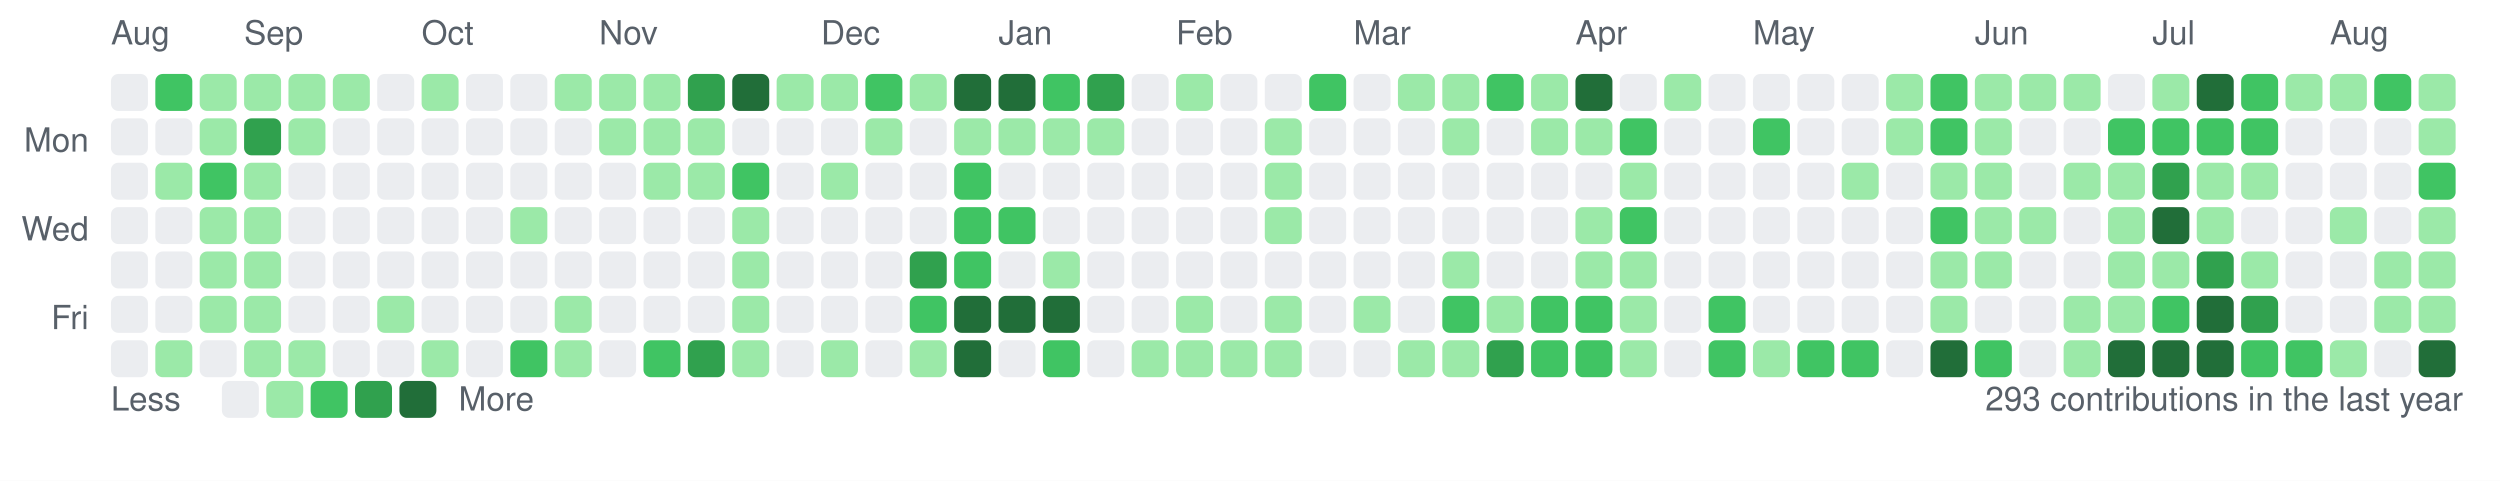
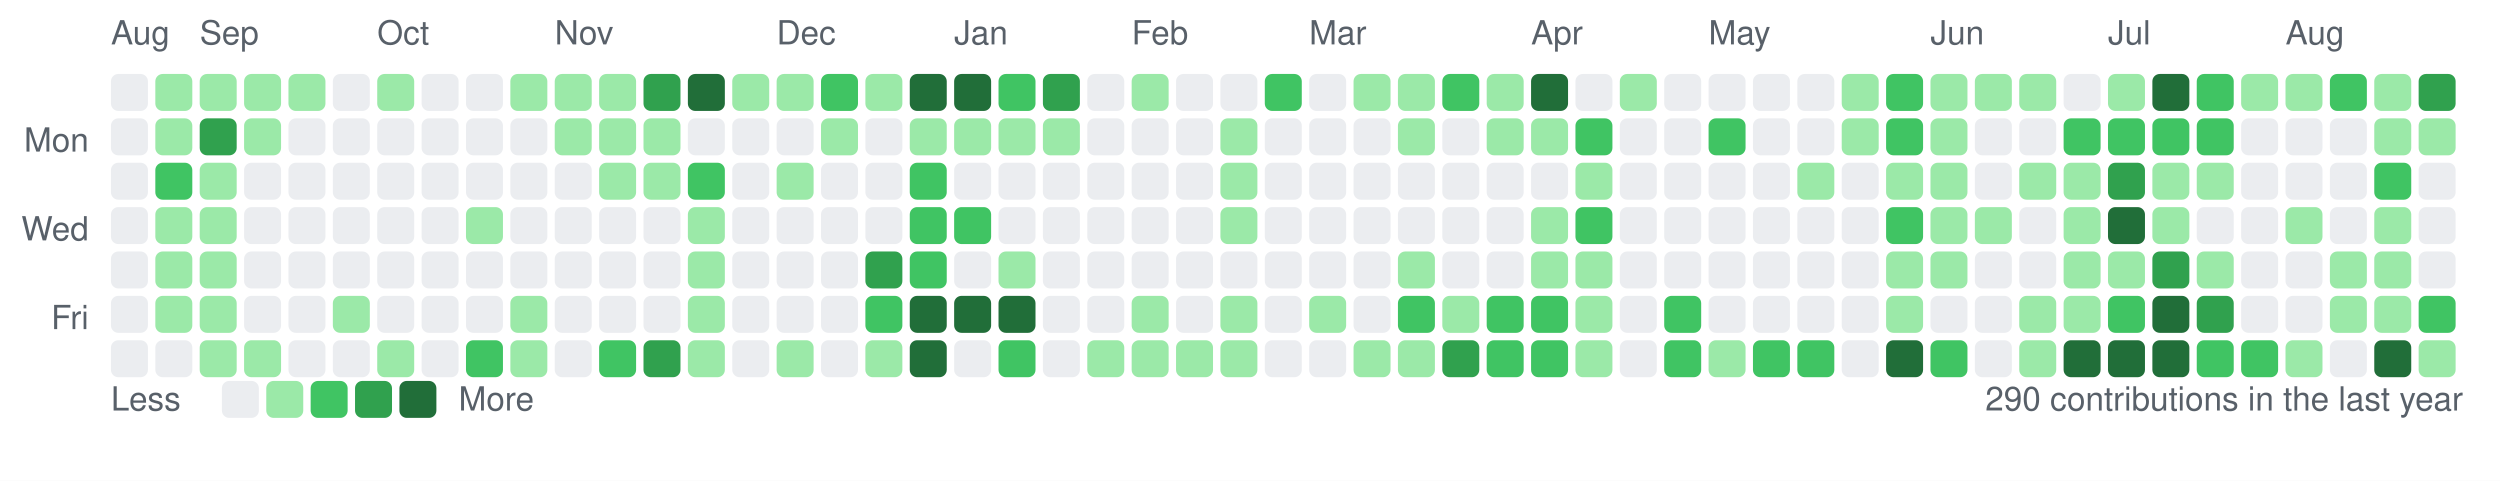
<svg xmlns="http://www.w3.org/2000/svg" width="676" height="130" viewBox="0 0 676 130" role="img" aria-label="cgycorey contribution graph">
  <rect width="676" height="130" fill="#ffffff" />
  <text x="24" y="41" font-size="9" text-anchor="end" fill="#586069" font-family="-apple-system,BlinkMacSystemFont,Segoe UI,Helvetica,Arial,sans-serif">Mon</text>
  <text x="24" y="65" font-size="9" text-anchor="end" fill="#586069" font-family="-apple-system,BlinkMacSystemFont,Segoe UI,Helvetica,Arial,sans-serif">Wed</text>
  <text x="24" y="89" font-size="9" text-anchor="end" fill="#586069" font-family="-apple-system,BlinkMacSystemFont,Segoe UI,Helvetica,Arial,sans-serif">Fri</text>
  <rect x="30" y="20" width="10" height="10" rx="2" fill="#ebedf0" />
  <rect x="30" y="32" width="10" height="10" rx="2" fill="#ebedf0" />
  <rect x="30" y="44" width="10" height="10" rx="2" fill="#ebedf0" />
  <rect x="30" y="56" width="10" height="10" rx="2" fill="#ebedf0" />
  <rect x="30" y="68" width="10" height="10" rx="2" fill="#ebedf0" />
  <rect x="30" y="80" width="10" height="10" rx="2" fill="#ebedf0" />
  <rect x="30" y="92" width="10" height="10" rx="2" fill="#ebedf0" />
-   <rect x="42" y="20" width="10" height="10" rx="2" fill="#40c463" />
-   <rect x="42" y="32" width="10" height="10" rx="2" fill="#ebedf0" />
-   <rect x="42" y="44" width="10" height="10" rx="2" fill="#9be9a8" />
-   <rect x="42" y="56" width="10" height="10" rx="2" fill="#ebedf0" />
-   <rect x="42" y="68" width="10" height="10" rx="2" fill="#ebedf0" />
-   <rect x="42" y="80" width="10" height="10" rx="2" fill="#ebedf0" />
-   <rect x="42" y="92" width="10" height="10" rx="2" fill="#9be9a8" />
+   <rect x="42" y="20" width="10" height="10" rx="2" fill="#9be9a8" />
+   <rect x="42" y="32" width="10" height="10" rx="2" fill="#9be9a8" />
+   <rect x="42" y="44" width="10" height="10" rx="2" fill="#40c463" />
+   <rect x="42" y="56" width="10" height="10" rx="2" fill="#9be9a8" />
+   <rect x="42" y="68" width="10" height="10" rx="2" fill="#9be9a8" />
+   <rect x="42" y="80" width="10" height="10" rx="2" fill="#9be9a8" />
+   <rect x="42" y="92" width="10" height="10" rx="2" fill="#ebedf0" />
  <rect x="54" y="20" width="10" height="10" rx="2" fill="#9be9a8" />
-   <rect x="54" y="32" width="10" height="10" rx="2" fill="#9be9a8" />
-   <rect x="54" y="44" width="10" height="10" rx="2" fill="#40c463" />
+   <rect x="54" y="32" width="10" height="10" rx="2" fill="#30a14e" />
+   <rect x="54" y="44" width="10" height="10" rx="2" fill="#9be9a8" />
  <rect x="54" y="56" width="10" height="10" rx="2" fill="#9be9a8" />
  <rect x="54" y="68" width="10" height="10" rx="2" fill="#9be9a8" />
  <rect x="54" y="80" width="10" height="10" rx="2" fill="#9be9a8" />
-   <rect x="54" y="92" width="10" height="10" rx="2" fill="#ebedf0" />
+   <rect x="54" y="92" width="10" height="10" rx="2" fill="#9be9a8" />
  <rect x="66" y="20" width="10" height="10" rx="2" fill="#9be9a8" />
-   <rect x="66" y="32" width="10" height="10" rx="2" fill="#30a14e" />
-   <rect x="66" y="44" width="10" height="10" rx="2" fill="#9be9a8" />
-   <rect x="66" y="56" width="10" height="10" rx="2" fill="#9be9a8" />
-   <rect x="66" y="68" width="10" height="10" rx="2" fill="#9be9a8" />
-   <rect x="66" y="80" width="10" height="10" rx="2" fill="#9be9a8" />
+   <rect x="66" y="32" width="10" height="10" rx="2" fill="#9be9a8" />
+   <rect x="66" y="44" width="10" height="10" rx="2" fill="#ebedf0" />
+   <rect x="66" y="56" width="10" height="10" rx="2" fill="#ebedf0" />
+   <rect x="66" y="68" width="10" height="10" rx="2" fill="#ebedf0" />
+   <rect x="66" y="80" width="10" height="10" rx="2" fill="#ebedf0" />
  <rect x="66" y="92" width="10" height="10" rx="2" fill="#9be9a8" />
  <rect x="78" y="20" width="10" height="10" rx="2" fill="#9be9a8" />
-   <rect x="78" y="32" width="10" height="10" rx="2" fill="#9be9a8" />
+   <rect x="78" y="32" width="10" height="10" rx="2" fill="#ebedf0" />
  <rect x="78" y="44" width="10" height="10" rx="2" fill="#ebedf0" />
  <rect x="78" y="56" width="10" height="10" rx="2" fill="#ebedf0" />
  <rect x="78" y="68" width="10" height="10" rx="2" fill="#ebedf0" />
  <rect x="78" y="80" width="10" height="10" rx="2" fill="#ebedf0" />
-   <rect x="78" y="92" width="10" height="10" rx="2" fill="#9be9a8" />
-   <rect x="90" y="20" width="10" height="10" rx="2" fill="#9be9a8" />
+   <rect x="78" y="92" width="10" height="10" rx="2" fill="#ebedf0" />
+   <rect x="90" y="20" width="10" height="10" rx="2" fill="#ebedf0" />
  <rect x="90" y="32" width="10" height="10" rx="2" fill="#ebedf0" />
  <rect x="90" y="44" width="10" height="10" rx="2" fill="#ebedf0" />
  <rect x="90" y="56" width="10" height="10" rx="2" fill="#ebedf0" />
  <rect x="90" y="68" width="10" height="10" rx="2" fill="#ebedf0" />
-   <rect x="90" y="80" width="10" height="10" rx="2" fill="#ebedf0" />
+   <rect x="90" y="80" width="10" height="10" rx="2" fill="#9be9a8" />
  <rect x="90" y="92" width="10" height="10" rx="2" fill="#ebedf0" />
-   <rect x="102" y="20" width="10" height="10" rx="2" fill="#ebedf0" />
+   <rect x="102" y="20" width="10" height="10" rx="2" fill="#9be9a8" />
  <rect x="102" y="32" width="10" height="10" rx="2" fill="#ebedf0" />
  <rect x="102" y="44" width="10" height="10" rx="2" fill="#ebedf0" />
  <rect x="102" y="56" width="10" height="10" rx="2" fill="#ebedf0" />
  <rect x="102" y="68" width="10" height="10" rx="2" fill="#ebedf0" />
-   <rect x="102" y="80" width="10" height="10" rx="2" fill="#9be9a8" />
-   <rect x="102" y="92" width="10" height="10" rx="2" fill="#ebedf0" />
-   <rect x="114" y="20" width="10" height="10" rx="2" fill="#9be9a8" />
+   <rect x="102" y="80" width="10" height="10" rx="2" fill="#ebedf0" />
+   <rect x="102" y="92" width="10" height="10" rx="2" fill="#9be9a8" />
+   <rect x="114" y="20" width="10" height="10" rx="2" fill="#ebedf0" />
  <rect x="114" y="32" width="10" height="10" rx="2" fill="#ebedf0" />
  <rect x="114" y="44" width="10" height="10" rx="2" fill="#ebedf0" />
  <rect x="114" y="56" width="10" height="10" rx="2" fill="#ebedf0" />
  <rect x="114" y="68" width="10" height="10" rx="2" fill="#ebedf0" />
  <rect x="114" y="80" width="10" height="10" rx="2" fill="#ebedf0" />
-   <rect x="114" y="92" width="10" height="10" rx="2" fill="#9be9a8" />
+   <rect x="114" y="92" width="10" height="10" rx="2" fill="#ebedf0" />
  <rect x="126" y="20" width="10" height="10" rx="2" fill="#ebedf0" />
  <rect x="126" y="32" width="10" height="10" rx="2" fill="#ebedf0" />
  <rect x="126" y="44" width="10" height="10" rx="2" fill="#ebedf0" />
-   <rect x="126" y="56" width="10" height="10" rx="2" fill="#ebedf0" />
+   <rect x="126" y="56" width="10" height="10" rx="2" fill="#9be9a8" />
  <rect x="126" y="68" width="10" height="10" rx="2" fill="#ebedf0" />
  <rect x="126" y="80" width="10" height="10" rx="2" fill="#ebedf0" />
-   <rect x="126" y="92" width="10" height="10" rx="2" fill="#ebedf0" />
-   <rect x="138" y="20" width="10" height="10" rx="2" fill="#ebedf0" />
+   <rect x="126" y="92" width="10" height="10" rx="2" fill="#40c463" />
+   <rect x="138" y="20" width="10" height="10" rx="2" fill="#9be9a8" />
  <rect x="138" y="32" width="10" height="10" rx="2" fill="#ebedf0" />
  <rect x="138" y="44" width="10" height="10" rx="2" fill="#ebedf0" />
-   <rect x="138" y="56" width="10" height="10" rx="2" fill="#9be9a8" />
+   <rect x="138" y="56" width="10" height="10" rx="2" fill="#ebedf0" />
  <rect x="138" y="68" width="10" height="10" rx="2" fill="#ebedf0" />
-   <rect x="138" y="80" width="10" height="10" rx="2" fill="#ebedf0" />
-   <rect x="138" y="92" width="10" height="10" rx="2" fill="#40c463" />
+   <rect x="138" y="80" width="10" height="10" rx="2" fill="#9be9a8" />
+   <rect x="138" y="92" width="10" height="10" rx="2" fill="#9be9a8" />
  <rect x="150" y="20" width="10" height="10" rx="2" fill="#9be9a8" />
-   <rect x="150" y="32" width="10" height="10" rx="2" fill="#ebedf0" />
+   <rect x="150" y="32" width="10" height="10" rx="2" fill="#9be9a8" />
  <rect x="150" y="44" width="10" height="10" rx="2" fill="#ebedf0" />
  <rect x="150" y="56" width="10" height="10" rx="2" fill="#ebedf0" />
  <rect x="150" y="68" width="10" height="10" rx="2" fill="#ebedf0" />
-   <rect x="150" y="80" width="10" height="10" rx="2" fill="#9be9a8" />
-   <rect x="150" y="92" width="10" height="10" rx="2" fill="#9be9a8" />
+   <rect x="150" y="80" width="10" height="10" rx="2" fill="#ebedf0" />
+   <rect x="150" y="92" width="10" height="10" rx="2" fill="#ebedf0" />
  <rect x="162" y="20" width="10" height="10" rx="2" fill="#9be9a8" />
  <rect x="162" y="32" width="10" height="10" rx="2" fill="#9be9a8" />
-   <rect x="162" y="44" width="10" height="10" rx="2" fill="#ebedf0" />
+   <rect x="162" y="44" width="10" height="10" rx="2" fill="#9be9a8" />
  <rect x="162" y="56" width="10" height="10" rx="2" fill="#ebedf0" />
  <rect x="162" y="68" width="10" height="10" rx="2" fill="#ebedf0" />
  <rect x="162" y="80" width="10" height="10" rx="2" fill="#ebedf0" />
-   <rect x="162" y="92" width="10" height="10" rx="2" fill="#ebedf0" />
-   <rect x="174" y="20" width="10" height="10" rx="2" fill="#9be9a8" />
+   <rect x="162" y="92" width="10" height="10" rx="2" fill="#40c463" />
+   <rect x="174" y="20" width="10" height="10" rx="2" fill="#30a14e" />
  <rect x="174" y="32" width="10" height="10" rx="2" fill="#9be9a8" />
  <rect x="174" y="44" width="10" height="10" rx="2" fill="#9be9a8" />
  <rect x="174" y="56" width="10" height="10" rx="2" fill="#ebedf0" />
  <rect x="174" y="68" width="10" height="10" rx="2" fill="#ebedf0" />
  <rect x="174" y="80" width="10" height="10" rx="2" fill="#ebedf0" />
-   <rect x="174" y="92" width="10" height="10" rx="2" fill="#40c463" />
-   <rect x="186" y="20" width="10" height="10" rx="2" fill="#30a14e" />
-   <rect x="186" y="32" width="10" height="10" rx="2" fill="#9be9a8" />
-   <rect x="186" y="44" width="10" height="10" rx="2" fill="#9be9a8" />
-   <rect x="186" y="56" width="10" height="10" rx="2" fill="#ebedf0" />
-   <rect x="186" y="68" width="10" height="10" rx="2" fill="#ebedf0" />
-   <rect x="186" y="80" width="10" height="10" rx="2" fill="#ebedf0" />
-   <rect x="186" y="92" width="10" height="10" rx="2" fill="#30a14e" />
-   <rect x="198" y="20" width="10" height="10" rx="2" fill="#216e39" />
+   <rect x="174" y="92" width="10" height="10" rx="2" fill="#30a14e" />
+   <rect x="186" y="20" width="10" height="10" rx="2" fill="#216e39" />
+   <rect x="186" y="32" width="10" height="10" rx="2" fill="#ebedf0" />
+   <rect x="186" y="44" width="10" height="10" rx="2" fill="#40c463" />
+   <rect x="186" y="56" width="10" height="10" rx="2" fill="#9be9a8" />
+   <rect x="186" y="68" width="10" height="10" rx="2" fill="#9be9a8" />
+   <rect x="186" y="80" width="10" height="10" rx="2" fill="#9be9a8" />
+   <rect x="186" y="92" width="10" height="10" rx="2" fill="#9be9a8" />
+   <rect x="198" y="20" width="10" height="10" rx="2" fill="#9be9a8" />
  <rect x="198" y="32" width="10" height="10" rx="2" fill="#ebedf0" />
-   <rect x="198" y="44" width="10" height="10" rx="2" fill="#40c463" />
-   <rect x="198" y="56" width="10" height="10" rx="2" fill="#9be9a8" />
-   <rect x="198" y="68" width="10" height="10" rx="2" fill="#9be9a8" />
-   <rect x="198" y="80" width="10" height="10" rx="2" fill="#9be9a8" />
-   <rect x="198" y="92" width="10" height="10" rx="2" fill="#9be9a8" />
+   <rect x="198" y="44" width="10" height="10" rx="2" fill="#ebedf0" />
+   <rect x="198" y="56" width="10" height="10" rx="2" fill="#ebedf0" />
+   <rect x="198" y="68" width="10" height="10" rx="2" fill="#ebedf0" />
+   <rect x="198" y="80" width="10" height="10" rx="2" fill="#ebedf0" />
+   <rect x="198" y="92" width="10" height="10" rx="2" fill="#ebedf0" />
  <rect x="210" y="20" width="10" height="10" rx="2" fill="#9be9a8" />
  <rect x="210" y="32" width="10" height="10" rx="2" fill="#ebedf0" />
-   <rect x="210" y="44" width="10" height="10" rx="2" fill="#ebedf0" />
+   <rect x="210" y="44" width="10" height="10" rx="2" fill="#9be9a8" />
  <rect x="210" y="56" width="10" height="10" rx="2" fill="#ebedf0" />
  <rect x="210" y="68" width="10" height="10" rx="2" fill="#ebedf0" />
  <rect x="210" y="80" width="10" height="10" rx="2" fill="#ebedf0" />
-   <rect x="210" y="92" width="10" height="10" rx="2" fill="#ebedf0" />
-   <rect x="222" y="20" width="10" height="10" rx="2" fill="#9be9a8" />
-   <rect x="222" y="32" width="10" height="10" rx="2" fill="#ebedf0" />
-   <rect x="222" y="44" width="10" height="10" rx="2" fill="#9be9a8" />
+   <rect x="210" y="92" width="10" height="10" rx="2" fill="#9be9a8" />
+   <rect x="222" y="20" width="10" height="10" rx="2" fill="#40c463" />
+   <rect x="222" y="32" width="10" height="10" rx="2" fill="#9be9a8" />
+   <rect x="222" y="44" width="10" height="10" rx="2" fill="#ebedf0" />
  <rect x="222" y="56" width="10" height="10" rx="2" fill="#ebedf0" />
  <rect x="222" y="68" width="10" height="10" rx="2" fill="#ebedf0" />
  <rect x="222" y="80" width="10" height="10" rx="2" fill="#ebedf0" />
-   <rect x="222" y="92" width="10" height="10" rx="2" fill="#9be9a8" />
-   <rect x="234" y="20" width="10" height="10" rx="2" fill="#40c463" />
-   <rect x="234" y="32" width="10" height="10" rx="2" fill="#9be9a8" />
+   <rect x="222" y="92" width="10" height="10" rx="2" fill="#ebedf0" />
+   <rect x="234" y="20" width="10" height="10" rx="2" fill="#9be9a8" />
+   <rect x="234" y="32" width="10" height="10" rx="2" fill="#ebedf0" />
  <rect x="234" y="44" width="10" height="10" rx="2" fill="#ebedf0" />
  <rect x="234" y="56" width="10" height="10" rx="2" fill="#ebedf0" />
-   <rect x="234" y="68" width="10" height="10" rx="2" fill="#ebedf0" />
-   <rect x="234" y="80" width="10" height="10" rx="2" fill="#ebedf0" />
-   <rect x="234" y="92" width="10" height="10" rx="2" fill="#ebedf0" />
-   <rect x="246" y="20" width="10" height="10" rx="2" fill="#9be9a8" />
-   <rect x="246" y="32" width="10" height="10" rx="2" fill="#ebedf0" />
-   <rect x="246" y="44" width="10" height="10" rx="2" fill="#ebedf0" />
-   <rect x="246" y="56" width="10" height="10" rx="2" fill="#ebedf0" />
-   <rect x="246" y="68" width="10" height="10" rx="2" fill="#30a14e" />
-   <rect x="246" y="80" width="10" height="10" rx="2" fill="#40c463" />
-   <rect x="246" y="92" width="10" height="10" rx="2" fill="#9be9a8" />
+   <rect x="234" y="68" width="10" height="10" rx="2" fill="#30a14e" />
+   <rect x="234" y="80" width="10" height="10" rx="2" fill="#40c463" />
+   <rect x="234" y="92" width="10" height="10" rx="2" fill="#9be9a8" />
+   <rect x="246" y="20" width="10" height="10" rx="2" fill="#216e39" />
+   <rect x="246" y="32" width="10" height="10" rx="2" fill="#9be9a8" />
+   <rect x="246" y="44" width="10" height="10" rx="2" fill="#40c463" />
+   <rect x="246" y="56" width="10" height="10" rx="2" fill="#40c463" />
+   <rect x="246" y="68" width="10" height="10" rx="2" fill="#40c463" />
+   <rect x="246" y="80" width="10" height="10" rx="2" fill="#216e39" />
+   <rect x="246" y="92" width="10" height="10" rx="2" fill="#216e39" />
  <rect x="258" y="20" width="10" height="10" rx="2" fill="#216e39" />
  <rect x="258" y="32" width="10" height="10" rx="2" fill="#9be9a8" />
-   <rect x="258" y="44" width="10" height="10" rx="2" fill="#40c463" />
+   <rect x="258" y="44" width="10" height="10" rx="2" fill="#ebedf0" />
  <rect x="258" y="56" width="10" height="10" rx="2" fill="#40c463" />
-   <rect x="258" y="68" width="10" height="10" rx="2" fill="#40c463" />
+   <rect x="258" y="68" width="10" height="10" rx="2" fill="#ebedf0" />
  <rect x="258" y="80" width="10" height="10" rx="2" fill="#216e39" />
-   <rect x="258" y="92" width="10" height="10" rx="2" fill="#216e39" />
-   <rect x="270" y="20" width="10" height="10" rx="2" fill="#216e39" />
+   <rect x="258" y="92" width="10" height="10" rx="2" fill="#ebedf0" />
+   <rect x="270" y="20" width="10" height="10" rx="2" fill="#40c463" />
  <rect x="270" y="32" width="10" height="10" rx="2" fill="#9be9a8" />
  <rect x="270" y="44" width="10" height="10" rx="2" fill="#ebedf0" />
-   <rect x="270" y="56" width="10" height="10" rx="2" fill="#40c463" />
-   <rect x="270" y="68" width="10" height="10" rx="2" fill="#ebedf0" />
+   <rect x="270" y="56" width="10" height="10" rx="2" fill="#ebedf0" />
+   <rect x="270" y="68" width="10" height="10" rx="2" fill="#9be9a8" />
  <rect x="270" y="80" width="10" height="10" rx="2" fill="#216e39" />
-   <rect x="270" y="92" width="10" height="10" rx="2" fill="#ebedf0" />
-   <rect x="282" y="20" width="10" height="10" rx="2" fill="#40c463" />
+   <rect x="270" y="92" width="10" height="10" rx="2" fill="#40c463" />
+   <rect x="282" y="20" width="10" height="10" rx="2" fill="#30a14e" />
  <rect x="282" y="32" width="10" height="10" rx="2" fill="#9be9a8" />
  <rect x="282" y="44" width="10" height="10" rx="2" fill="#ebedf0" />
  <rect x="282" y="56" width="10" height="10" rx="2" fill="#ebedf0" />
-   <rect x="282" y="68" width="10" height="10" rx="2" fill="#9be9a8" />
-   <rect x="282" y="80" width="10" height="10" rx="2" fill="#216e39" />
-   <rect x="282" y="92" width="10" height="10" rx="2" fill="#40c463" />
-   <rect x="294" y="20" width="10" height="10" rx="2" fill="#30a14e" />
-   <rect x="294" y="32" width="10" height="10" rx="2" fill="#9be9a8" />
+   <rect x="282" y="68" width="10" height="10" rx="2" fill="#ebedf0" />
+   <rect x="282" y="80" width="10" height="10" rx="2" fill="#ebedf0" />
+   <rect x="282" y="92" width="10" height="10" rx="2" fill="#ebedf0" />
+   <rect x="294" y="20" width="10" height="10" rx="2" fill="#ebedf0" />
+   <rect x="294" y="32" width="10" height="10" rx="2" fill="#ebedf0" />
  <rect x="294" y="44" width="10" height="10" rx="2" fill="#ebedf0" />
  <rect x="294" y="56" width="10" height="10" rx="2" fill="#ebedf0" />
  <rect x="294" y="68" width="10" height="10" rx="2" fill="#ebedf0" />
  <rect x="294" y="80" width="10" height="10" rx="2" fill="#ebedf0" />
-   <rect x="294" y="92" width="10" height="10" rx="2" fill="#ebedf0" />
-   <rect x="306" y="20" width="10" height="10" rx="2" fill="#ebedf0" />
+   <rect x="294" y="92" width="10" height="10" rx="2" fill="#9be9a8" />
+   <rect x="306" y="20" width="10" height="10" rx="2" fill="#9be9a8" />
  <rect x="306" y="32" width="10" height="10" rx="2" fill="#ebedf0" />
  <rect x="306" y="44" width="10" height="10" rx="2" fill="#ebedf0" />
  <rect x="306" y="56" width="10" height="10" rx="2" fill="#ebedf0" />
  <rect x="306" y="68" width="10" height="10" rx="2" fill="#ebedf0" />
-   <rect x="306" y="80" width="10" height="10" rx="2" fill="#ebedf0" />
+   <rect x="306" y="80" width="10" height="10" rx="2" fill="#9be9a8" />
  <rect x="306" y="92" width="10" height="10" rx="2" fill="#9be9a8" />
-   <rect x="318" y="20" width="10" height="10" rx="2" fill="#9be9a8" />
+   <rect x="318" y="20" width="10" height="10" rx="2" fill="#ebedf0" />
  <rect x="318" y="32" width="10" height="10" rx="2" fill="#ebedf0" />
  <rect x="318" y="44" width="10" height="10" rx="2" fill="#ebedf0" />
  <rect x="318" y="56" width="10" height="10" rx="2" fill="#ebedf0" />
  <rect x="318" y="68" width="10" height="10" rx="2" fill="#ebedf0" />
-   <rect x="318" y="80" width="10" height="10" rx="2" fill="#9be9a8" />
+   <rect x="318" y="80" width="10" height="10" rx="2" fill="#ebedf0" />
  <rect x="318" y="92" width="10" height="10" rx="2" fill="#9be9a8" />
  <rect x="330" y="20" width="10" height="10" rx="2" fill="#ebedf0" />
-   <rect x="330" y="32" width="10" height="10" rx="2" fill="#ebedf0" />
-   <rect x="330" y="44" width="10" height="10" rx="2" fill="#ebedf0" />
-   <rect x="330" y="56" width="10" height="10" rx="2" fill="#ebedf0" />
+   <rect x="330" y="32" width="10" height="10" rx="2" fill="#9be9a8" />
+   <rect x="330" y="44" width="10" height="10" rx="2" fill="#9be9a8" />
+   <rect x="330" y="56" width="10" height="10" rx="2" fill="#9be9a8" />
  <rect x="330" y="68" width="10" height="10" rx="2" fill="#ebedf0" />
-   <rect x="330" y="80" width="10" height="10" rx="2" fill="#ebedf0" />
+   <rect x="330" y="80" width="10" height="10" rx="2" fill="#9be9a8" />
  <rect x="330" y="92" width="10" height="10" rx="2" fill="#9be9a8" />
-   <rect x="342" y="20" width="10" height="10" rx="2" fill="#ebedf0" />
-   <rect x="342" y="32" width="10" height="10" rx="2" fill="#9be9a8" />
-   <rect x="342" y="44" width="10" height="10" rx="2" fill="#9be9a8" />
-   <rect x="342" y="56" width="10" height="10" rx="2" fill="#9be9a8" />
+   <rect x="342" y="20" width="10" height="10" rx="2" fill="#40c463" />
+   <rect x="342" y="32" width="10" height="10" rx="2" fill="#ebedf0" />
+   <rect x="342" y="44" width="10" height="10" rx="2" fill="#ebedf0" />
+   <rect x="342" y="56" width="10" height="10" rx="2" fill="#ebedf0" />
  <rect x="342" y="68" width="10" height="10" rx="2" fill="#ebedf0" />
-   <rect x="342" y="80" width="10" height="10" rx="2" fill="#9be9a8" />
-   <rect x="342" y="92" width="10" height="10" rx="2" fill="#9be9a8" />
-   <rect x="354" y="20" width="10" height="10" rx="2" fill="#40c463" />
+   <rect x="342" y="80" width="10" height="10" rx="2" fill="#ebedf0" />
+   <rect x="342" y="92" width="10" height="10" rx="2" fill="#ebedf0" />
+   <rect x="354" y="20" width="10" height="10" rx="2" fill="#ebedf0" />
  <rect x="354" y="32" width="10" height="10" rx="2" fill="#ebedf0" />
  <rect x="354" y="44" width="10" height="10" rx="2" fill="#ebedf0" />
  <rect x="354" y="56" width="10" height="10" rx="2" fill="#ebedf0" />
  <rect x="354" y="68" width="10" height="10" rx="2" fill="#ebedf0" />
-   <rect x="354" y="80" width="10" height="10" rx="2" fill="#ebedf0" />
+   <rect x="354" y="80" width="10" height="10" rx="2" fill="#9be9a8" />
  <rect x="354" y="92" width="10" height="10" rx="2" fill="#ebedf0" />
-   <rect x="366" y="20" width="10" height="10" rx="2" fill="#ebedf0" />
+   <rect x="366" y="20" width="10" height="10" rx="2" fill="#9be9a8" />
  <rect x="366" y="32" width="10" height="10" rx="2" fill="#ebedf0" />
  <rect x="366" y="44" width="10" height="10" rx="2" fill="#ebedf0" />
  <rect x="366" y="56" width="10" height="10" rx="2" fill="#ebedf0" />
  <rect x="366" y="68" width="10" height="10" rx="2" fill="#ebedf0" />
-   <rect x="366" y="80" width="10" height="10" rx="2" fill="#9be9a8" />
-   <rect x="366" y="92" width="10" height="10" rx="2" fill="#ebedf0" />
+   <rect x="366" y="80" width="10" height="10" rx="2" fill="#ebedf0" />
+   <rect x="366" y="92" width="10" height="10" rx="2" fill="#9be9a8" />
  <rect x="378" y="20" width="10" height="10" rx="2" fill="#9be9a8" />
-   <rect x="378" y="32" width="10" height="10" rx="2" fill="#ebedf0" />
+   <rect x="378" y="32" width="10" height="10" rx="2" fill="#9be9a8" />
  <rect x="378" y="44" width="10" height="10" rx="2" fill="#ebedf0" />
  <rect x="378" y="56" width="10" height="10" rx="2" fill="#ebedf0" />
-   <rect x="378" y="68" width="10" height="10" rx="2" fill="#ebedf0" />
-   <rect x="378" y="80" width="10" height="10" rx="2" fill="#ebedf0" />
+   <rect x="378" y="68" width="10" height="10" rx="2" fill="#9be9a8" />
+   <rect x="378" y="80" width="10" height="10" rx="2" fill="#40c463" />
  <rect x="378" y="92" width="10" height="10" rx="2" fill="#9be9a8" />
-   <rect x="390" y="20" width="10" height="10" rx="2" fill="#9be9a8" />
-   <rect x="390" y="32" width="10" height="10" rx="2" fill="#9be9a8" />
+   <rect x="390" y="20" width="10" height="10" rx="2" fill="#40c463" />
+   <rect x="390" y="32" width="10" height="10" rx="2" fill="#ebedf0" />
  <rect x="390" y="44" width="10" height="10" rx="2" fill="#ebedf0" />
  <rect x="390" y="56" width="10" height="10" rx="2" fill="#ebedf0" />
-   <rect x="390" y="68" width="10" height="10" rx="2" fill="#9be9a8" />
-   <rect x="390" y="80" width="10" height="10" rx="2" fill="#40c463" />
-   <rect x="390" y="92" width="10" height="10" rx="2" fill="#9be9a8" />
-   <rect x="402" y="20" width="10" height="10" rx="2" fill="#40c463" />
-   <rect x="402" y="32" width="10" height="10" rx="2" fill="#ebedf0" />
+   <rect x="390" y="68" width="10" height="10" rx="2" fill="#ebedf0" />
+   <rect x="390" y="80" width="10" height="10" rx="2" fill="#9be9a8" />
+   <rect x="390" y="92" width="10" height="10" rx="2" fill="#30a14e" />
+   <rect x="402" y="20" width="10" height="10" rx="2" fill="#9be9a8" />
+   <rect x="402" y="32" width="10" height="10" rx="2" fill="#9be9a8" />
  <rect x="402" y="44" width="10" height="10" rx="2" fill="#ebedf0" />
  <rect x="402" y="56" width="10" height="10" rx="2" fill="#ebedf0" />
  <rect x="402" y="68" width="10" height="10" rx="2" fill="#ebedf0" />
-   <rect x="402" y="80" width="10" height="10" rx="2" fill="#9be9a8" />
-   <rect x="402" y="92" width="10" height="10" rx="2" fill="#30a14e" />
-   <rect x="414" y="20" width="10" height="10" rx="2" fill="#9be9a8" />
+   <rect x="402" y="80" width="10" height="10" rx="2" fill="#40c463" />
+   <rect x="402" y="92" width="10" height="10" rx="2" fill="#40c463" />
+   <rect x="414" y="20" width="10" height="10" rx="2" fill="#216e39" />
  <rect x="414" y="32" width="10" height="10" rx="2" fill="#9be9a8" />
  <rect x="414" y="44" width="10" height="10" rx="2" fill="#ebedf0" />
-   <rect x="414" y="56" width="10" height="10" rx="2" fill="#ebedf0" />
-   <rect x="414" y="68" width="10" height="10" rx="2" fill="#ebedf0" />
+   <rect x="414" y="56" width="10" height="10" rx="2" fill="#9be9a8" />
+   <rect x="414" y="68" width="10" height="10" rx="2" fill="#9be9a8" />
  <rect x="414" y="80" width="10" height="10" rx="2" fill="#40c463" />
  <rect x="414" y="92" width="10" height="10" rx="2" fill="#40c463" />
-   <rect x="426" y="20" width="10" height="10" rx="2" fill="#216e39" />
-   <rect x="426" y="32" width="10" height="10" rx="2" fill="#9be9a8" />
-   <rect x="426" y="44" width="10" height="10" rx="2" fill="#ebedf0" />
-   <rect x="426" y="56" width="10" height="10" rx="2" fill="#9be9a8" />
+   <rect x="426" y="20" width="10" height="10" rx="2" fill="#ebedf0" />
+   <rect x="426" y="32" width="10" height="10" rx="2" fill="#40c463" />
+   <rect x="426" y="44" width="10" height="10" rx="2" fill="#9be9a8" />
+   <rect x="426" y="56" width="10" height="10" rx="2" fill="#40c463" />
  <rect x="426" y="68" width="10" height="10" rx="2" fill="#9be9a8" />
-   <rect x="426" y="80" width="10" height="10" rx="2" fill="#40c463" />
-   <rect x="426" y="92" width="10" height="10" rx="2" fill="#40c463" />
-   <rect x="438" y="20" width="10" height="10" rx="2" fill="#ebedf0" />
-   <rect x="438" y="32" width="10" height="10" rx="2" fill="#40c463" />
-   <rect x="438" y="44" width="10" height="10" rx="2" fill="#9be9a8" />
-   <rect x="438" y="56" width="10" height="10" rx="2" fill="#40c463" />
-   <rect x="438" y="68" width="10" height="10" rx="2" fill="#9be9a8" />
-   <rect x="438" y="80" width="10" height="10" rx="2" fill="#9be9a8" />
-   <rect x="438" y="92" width="10" height="10" rx="2" fill="#9be9a8" />
-   <rect x="450" y="20" width="10" height="10" rx="2" fill="#9be9a8" />
+   <rect x="426" y="80" width="10" height="10" rx="2" fill="#9be9a8" />
+   <rect x="426" y="92" width="10" height="10" rx="2" fill="#9be9a8" />
+   <rect x="438" y="20" width="10" height="10" rx="2" fill="#9be9a8" />
+   <rect x="438" y="32" width="10" height="10" rx="2" fill="#ebedf0" />
+   <rect x="438" y="44" width="10" height="10" rx="2" fill="#ebedf0" />
+   <rect x="438" y="56" width="10" height="10" rx="2" fill="#ebedf0" />
+   <rect x="438" y="68" width="10" height="10" rx="2" fill="#ebedf0" />
+   <rect x="438" y="80" width="10" height="10" rx="2" fill="#ebedf0" />
+   <rect x="438" y="92" width="10" height="10" rx="2" fill="#ebedf0" />
+   <rect x="450" y="20" width="10" height="10" rx="2" fill="#ebedf0" />
  <rect x="450" y="32" width="10" height="10" rx="2" fill="#ebedf0" />
  <rect x="450" y="44" width="10" height="10" rx="2" fill="#ebedf0" />
  <rect x="450" y="56" width="10" height="10" rx="2" fill="#ebedf0" />
  <rect x="450" y="68" width="10" height="10" rx="2" fill="#ebedf0" />
-   <rect x="450" y="80" width="10" height="10" rx="2" fill="#ebedf0" />
-   <rect x="450" y="92" width="10" height="10" rx="2" fill="#ebedf0" />
+   <rect x="450" y="80" width="10" height="10" rx="2" fill="#40c463" />
+   <rect x="450" y="92" width="10" height="10" rx="2" fill="#40c463" />
  <rect x="462" y="20" width="10" height="10" rx="2" fill="#ebedf0" />
-   <rect x="462" y="32" width="10" height="10" rx="2" fill="#ebedf0" />
+   <rect x="462" y="32" width="10" height="10" rx="2" fill="#40c463" />
  <rect x="462" y="44" width="10" height="10" rx="2" fill="#ebedf0" />
  <rect x="462" y="56" width="10" height="10" rx="2" fill="#ebedf0" />
  <rect x="462" y="68" width="10" height="10" rx="2" fill="#ebedf0" />
-   <rect x="462" y="80" width="10" height="10" rx="2" fill="#40c463" />
-   <rect x="462" y="92" width="10" height="10" rx="2" fill="#40c463" />
+   <rect x="462" y="80" width="10" height="10" rx="2" fill="#ebedf0" />
+   <rect x="462" y="92" width="10" height="10" rx="2" fill="#9be9a8" />
  <rect x="474" y="20" width="10" height="10" rx="2" fill="#ebedf0" />
-   <rect x="474" y="32" width="10" height="10" rx="2" fill="#40c463" />
+   <rect x="474" y="32" width="10" height="10" rx="2" fill="#ebedf0" />
  <rect x="474" y="44" width="10" height="10" rx="2" fill="#ebedf0" />
  <rect x="474" y="56" width="10" height="10" rx="2" fill="#ebedf0" />
  <rect x="474" y="68" width="10" height="10" rx="2" fill="#ebedf0" />
  <rect x="474" y="80" width="10" height="10" rx="2" fill="#ebedf0" />
-   <rect x="474" y="92" width="10" height="10" rx="2" fill="#9be9a8" />
+   <rect x="474" y="92" width="10" height="10" rx="2" fill="#40c463" />
  <rect x="486" y="20" width="10" height="10" rx="2" fill="#ebedf0" />
  <rect x="486" y="32" width="10" height="10" rx="2" fill="#ebedf0" />
-   <rect x="486" y="44" width="10" height="10" rx="2" fill="#ebedf0" />
+   <rect x="486" y="44" width="10" height="10" rx="2" fill="#9be9a8" />
  <rect x="486" y="56" width="10" height="10" rx="2" fill="#ebedf0" />
  <rect x="486" y="68" width="10" height="10" rx="2" fill="#ebedf0" />
  <rect x="486" y="80" width="10" height="10" rx="2" fill="#ebedf0" />
  <rect x="486" y="92" width="10" height="10" rx="2" fill="#40c463" />
-   <rect x="498" y="20" width="10" height="10" rx="2" fill="#ebedf0" />
-   <rect x="498" y="32" width="10" height="10" rx="2" fill="#ebedf0" />
-   <rect x="498" y="44" width="10" height="10" rx="2" fill="#9be9a8" />
+   <rect x="498" y="20" width="10" height="10" rx="2" fill="#9be9a8" />
+   <rect x="498" y="32" width="10" height="10" rx="2" fill="#9be9a8" />
+   <rect x="498" y="44" width="10" height="10" rx="2" fill="#ebedf0" />
  <rect x="498" y="56" width="10" height="10" rx="2" fill="#ebedf0" />
  <rect x="498" y="68" width="10" height="10" rx="2" fill="#ebedf0" />
  <rect x="498" y="80" width="10" height="10" rx="2" fill="#ebedf0" />
-   <rect x="498" y="92" width="10" height="10" rx="2" fill="#40c463" />
-   <rect x="510" y="20" width="10" height="10" rx="2" fill="#9be9a8" />
-   <rect x="510" y="32" width="10" height="10" rx="2" fill="#9be9a8" />
-   <rect x="510" y="44" width="10" height="10" rx="2" fill="#ebedf0" />
-   <rect x="510" y="56" width="10" height="10" rx="2" fill="#ebedf0" />
-   <rect x="510" y="68" width="10" height="10" rx="2" fill="#ebedf0" />
-   <rect x="510" y="80" width="10" height="10" rx="2" fill="#ebedf0" />
-   <rect x="510" y="92" width="10" height="10" rx="2" fill="#ebedf0" />
-   <rect x="522" y="20" width="10" height="10" rx="2" fill="#40c463" />
-   <rect x="522" y="32" width="10" height="10" rx="2" fill="#40c463" />
+   <rect x="498" y="92" width="10" height="10" rx="2" fill="#ebedf0" />
+   <rect x="510" y="20" width="10" height="10" rx="2" fill="#40c463" />
+   <rect x="510" y="32" width="10" height="10" rx="2" fill="#40c463" />
+   <rect x="510" y="44" width="10" height="10" rx="2" fill="#9be9a8" />
+   <rect x="510" y="56" width="10" height="10" rx="2" fill="#40c463" />
+   <rect x="510" y="68" width="10" height="10" rx="2" fill="#9be9a8" />
+   <rect x="510" y="80" width="10" height="10" rx="2" fill="#9be9a8" />
+   <rect x="510" y="92" width="10" height="10" rx="2" fill="#216e39" />
+   <rect x="522" y="20" width="10" height="10" rx="2" fill="#9be9a8" />
+   <rect x="522" y="32" width="10" height="10" rx="2" fill="#9be9a8" />
  <rect x="522" y="44" width="10" height="10" rx="2" fill="#9be9a8" />
-   <rect x="522" y="56" width="10" height="10" rx="2" fill="#40c463" />
+   <rect x="522" y="56" width="10" height="10" rx="2" fill="#9be9a8" />
  <rect x="522" y="68" width="10" height="10" rx="2" fill="#9be9a8" />
-   <rect x="522" y="80" width="10" height="10" rx="2" fill="#9be9a8" />
-   <rect x="522" y="92" width="10" height="10" rx="2" fill="#216e39" />
+   <rect x="522" y="80" width="10" height="10" rx="2" fill="#ebedf0" />
+   <rect x="522" y="92" width="10" height="10" rx="2" fill="#40c463" />
  <rect x="534" y="20" width="10" height="10" rx="2" fill="#9be9a8" />
-   <rect x="534" y="32" width="10" height="10" rx="2" fill="#9be9a8" />
-   <rect x="534" y="44" width="10" height="10" rx="2" fill="#9be9a8" />
+   <rect x="534" y="32" width="10" height="10" rx="2" fill="#ebedf0" />
+   <rect x="534" y="44" width="10" height="10" rx="2" fill="#ebedf0" />
  <rect x="534" y="56" width="10" height="10" rx="2" fill="#9be9a8" />
-   <rect x="534" y="68" width="10" height="10" rx="2" fill="#9be9a8" />
+   <rect x="534" y="68" width="10" height="10" rx="2" fill="#ebedf0" />
  <rect x="534" y="80" width="10" height="10" rx="2" fill="#ebedf0" />
-   <rect x="534" y="92" width="10" height="10" rx="2" fill="#40c463" />
+   <rect x="534" y="92" width="10" height="10" rx="2" fill="#ebedf0" />
  <rect x="546" y="20" width="10" height="10" rx="2" fill="#9be9a8" />
  <rect x="546" y="32" width="10" height="10" rx="2" fill="#ebedf0" />
-   <rect x="546" y="44" width="10" height="10" rx="2" fill="#ebedf0" />
-   <rect x="546" y="56" width="10" height="10" rx="2" fill="#9be9a8" />
+   <rect x="546" y="44" width="10" height="10" rx="2" fill="#9be9a8" />
+   <rect x="546" y="56" width="10" height="10" rx="2" fill="#ebedf0" />
  <rect x="546" y="68" width="10" height="10" rx="2" fill="#ebedf0" />
-   <rect x="546" y="80" width="10" height="10" rx="2" fill="#ebedf0" />
-   <rect x="546" y="92" width="10" height="10" rx="2" fill="#ebedf0" />
-   <rect x="558" y="20" width="10" height="10" rx="2" fill="#9be9a8" />
-   <rect x="558" y="32" width="10" height="10" rx="2" fill="#ebedf0" />
+   <rect x="546" y="80" width="10" height="10" rx="2" fill="#9be9a8" />
+   <rect x="546" y="92" width="10" height="10" rx="2" fill="#9be9a8" />
+   <rect x="558" y="20" width="10" height="10" rx="2" fill="#ebedf0" />
+   <rect x="558" y="32" width="10" height="10" rx="2" fill="#40c463" />
  <rect x="558" y="44" width="10" height="10" rx="2" fill="#9be9a8" />
-   <rect x="558" y="56" width="10" height="10" rx="2" fill="#ebedf0" />
-   <rect x="558" y="68" width="10" height="10" rx="2" fill="#ebedf0" />
+   <rect x="558" y="56" width="10" height="10" rx="2" fill="#9be9a8" />
+   <rect x="558" y="68" width="10" height="10" rx="2" fill="#9be9a8" />
  <rect x="558" y="80" width="10" height="10" rx="2" fill="#9be9a8" />
-   <rect x="558" y="92" width="10" height="10" rx="2" fill="#9be9a8" />
-   <rect x="570" y="20" width="10" height="10" rx="2" fill="#ebedf0" />
+   <rect x="558" y="92" width="10" height="10" rx="2" fill="#216e39" />
+   <rect x="570" y="20" width="10" height="10" rx="2" fill="#9be9a8" />
  <rect x="570" y="32" width="10" height="10" rx="2" fill="#40c463" />
-   <rect x="570" y="44" width="10" height="10" rx="2" fill="#9be9a8" />
-   <rect x="570" y="56" width="10" height="10" rx="2" fill="#9be9a8" />
+   <rect x="570" y="44" width="10" height="10" rx="2" fill="#30a14e" />
+   <rect x="570" y="56" width="10" height="10" rx="2" fill="#216e39" />
  <rect x="570" y="68" width="10" height="10" rx="2" fill="#9be9a8" />
-   <rect x="570" y="80" width="10" height="10" rx="2" fill="#9be9a8" />
+   <rect x="570" y="80" width="10" height="10" rx="2" fill="#40c463" />
  <rect x="570" y="92" width="10" height="10" rx="2" fill="#216e39" />
-   <rect x="582" y="20" width="10" height="10" rx="2" fill="#9be9a8" />
+   <rect x="582" y="20" width="10" height="10" rx="2" fill="#216e39" />
  <rect x="582" y="32" width="10" height="10" rx="2" fill="#40c463" />
-   <rect x="582" y="44" width="10" height="10" rx="2" fill="#30a14e" />
-   <rect x="582" y="56" width="10" height="10" rx="2" fill="#216e39" />
-   <rect x="582" y="68" width="10" height="10" rx="2" fill="#9be9a8" />
-   <rect x="582" y="80" width="10" height="10" rx="2" fill="#40c463" />
+   <rect x="582" y="44" width="10" height="10" rx="2" fill="#9be9a8" />
+   <rect x="582" y="56" width="10" height="10" rx="2" fill="#9be9a8" />
+   <rect x="582" y="68" width="10" height="10" rx="2" fill="#30a14e" />
+   <rect x="582" y="80" width="10" height="10" rx="2" fill="#216e39" />
  <rect x="582" y="92" width="10" height="10" rx="2" fill="#216e39" />
-   <rect x="594" y="20" width="10" height="10" rx="2" fill="#216e39" />
+   <rect x="594" y="20" width="10" height="10" rx="2" fill="#40c463" />
  <rect x="594" y="32" width="10" height="10" rx="2" fill="#40c463" />
  <rect x="594" y="44" width="10" height="10" rx="2" fill="#9be9a8" />
-   <rect x="594" y="56" width="10" height="10" rx="2" fill="#9be9a8" />
-   <rect x="594" y="68" width="10" height="10" rx="2" fill="#30a14e" />
-   <rect x="594" y="80" width="10" height="10" rx="2" fill="#216e39" />
-   <rect x="594" y="92" width="10" height="10" rx="2" fill="#216e39" />
-   <rect x="606" y="20" width="10" height="10" rx="2" fill="#40c463" />
-   <rect x="606" y="32" width="10" height="10" rx="2" fill="#40c463" />
-   <rect x="606" y="44" width="10" height="10" rx="2" fill="#9be9a8" />
+   <rect x="594" y="56" width="10" height="10" rx="2" fill="#ebedf0" />
+   <rect x="594" y="68" width="10" height="10" rx="2" fill="#9be9a8" />
+   <rect x="594" y="80" width="10" height="10" rx="2" fill="#30a14e" />
+   <rect x="594" y="92" width="10" height="10" rx="2" fill="#40c463" />
+   <rect x="606" y="20" width="10" height="10" rx="2" fill="#9be9a8" />
+   <rect x="606" y="32" width="10" height="10" rx="2" fill="#ebedf0" />
+   <rect x="606" y="44" width="10" height="10" rx="2" fill="#ebedf0" />
  <rect x="606" y="56" width="10" height="10" rx="2" fill="#ebedf0" />
-   <rect x="606" y="68" width="10" height="10" rx="2" fill="#9be9a8" />
-   <rect x="606" y="80" width="10" height="10" rx="2" fill="#30a14e" />
+   <rect x="606" y="68" width="10" height="10" rx="2" fill="#ebedf0" />
+   <rect x="606" y="80" width="10" height="10" rx="2" fill="#ebedf0" />
  <rect x="606" y="92" width="10" height="10" rx="2" fill="#40c463" />
  <rect x="618" y="20" width="10" height="10" rx="2" fill="#9be9a8" />
  <rect x="618" y="32" width="10" height="10" rx="2" fill="#ebedf0" />
  <rect x="618" y="44" width="10" height="10" rx="2" fill="#ebedf0" />
-   <rect x="618" y="56" width="10" height="10" rx="2" fill="#ebedf0" />
+   <rect x="618" y="56" width="10" height="10" rx="2" fill="#9be9a8" />
  <rect x="618" y="68" width="10" height="10" rx="2" fill="#ebedf0" />
  <rect x="618" y="80" width="10" height="10" rx="2" fill="#ebedf0" />
-   <rect x="618" y="92" width="10" height="10" rx="2" fill="#40c463" />
-   <rect x="630" y="20" width="10" height="10" rx="2" fill="#9be9a8" />
+   <rect x="618" y="92" width="10" height="10" rx="2" fill="#9be9a8" />
+   <rect x="630" y="20" width="10" height="10" rx="2" fill="#40c463" />
  <rect x="630" y="32" width="10" height="10" rx="2" fill="#ebedf0" />
  <rect x="630" y="44" width="10" height="10" rx="2" fill="#ebedf0" />
-   <rect x="630" y="56" width="10" height="10" rx="2" fill="#9be9a8" />
-   <rect x="630" y="68" width="10" height="10" rx="2" fill="#ebedf0" />
-   <rect x="630" y="80" width="10" height="10" rx="2" fill="#ebedf0" />
-   <rect x="630" y="92" width="10" height="10" rx="2" fill="#9be9a8" />
-   <rect x="642" y="20" width="10" height="10" rx="2" fill="#40c463" />
-   <rect x="642" y="32" width="10" height="10" rx="2" fill="#ebedf0" />
-   <rect x="642" y="44" width="10" height="10" rx="2" fill="#ebedf0" />
-   <rect x="642" y="56" width="10" height="10" rx="2" fill="#ebedf0" />
+   <rect x="630" y="56" width="10" height="10" rx="2" fill="#ebedf0" />
+   <rect x="630" y="68" width="10" height="10" rx="2" fill="#9be9a8" />
+   <rect x="630" y="80" width="10" height="10" rx="2" fill="#9be9a8" />
+   <rect x="630" y="92" width="10" height="10" rx="2" fill="#ebedf0" />
+   <rect x="642" y="20" width="10" height="10" rx="2" fill="#9be9a8" />
+   <rect x="642" y="32" width="10" height="10" rx="2" fill="#9be9a8" />
+   <rect x="642" y="44" width="10" height="10" rx="2" fill="#40c463" />
+   <rect x="642" y="56" width="10" height="10" rx="2" fill="#9be9a8" />
  <rect x="642" y="68" width="10" height="10" rx="2" fill="#9be9a8" />
  <rect x="642" y="80" width="10" height="10" rx="2" fill="#9be9a8" />
-   <rect x="642" y="92" width="10" height="10" rx="2" fill="#ebedf0" />
-   <rect x="654" y="20" width="10" height="10" rx="2" fill="#9be9a8" />
+   <rect x="642" y="92" width="10" height="10" rx="2" fill="#216e39" />
+   <rect x="654" y="20" width="10" height="10" rx="2" fill="#30a14e" />
  <rect x="654" y="32" width="10" height="10" rx="2" fill="#9be9a8" />
-   <rect x="654" y="44" width="10" height="10" rx="2" fill="#40c463" />
-   <rect x="654" y="56" width="10" height="10" rx="2" fill="#9be9a8" />
-   <rect x="654" y="68" width="10" height="10" rx="2" fill="#9be9a8" />
-   <rect x="654" y="80" width="10" height="10" rx="2" fill="#9be9a8" />
-   <rect x="654" y="92" width="10" height="10" rx="2" fill="#216e39" />
+   <rect x="654" y="44" width="10" height="10" rx="2" fill="#ebedf0" />
+   <rect x="654" y="56" width="10" height="10" rx="2" fill="#ebedf0" />
+   <rect x="654" y="68" width="10" height="10" rx="2" fill="#ebedf0" />
+   <rect x="654" y="80" width="10" height="10" rx="2" fill="#40c463" />
+   <rect x="654" y="92" width="10" height="10" rx="2" fill="#9be9a8" />
  <text x="30" y="111" font-size="9" fill="#586069" font-family="-apple-system,BlinkMacSystemFont,Segoe UI,Helvetica,Arial,sans-serif">Less</text>
  <rect x="60" y="103" width="10" height="10" rx="2" fill="#ebedf0" />
  <rect x="72" y="103" width="10" height="10" rx="2" fill="#9be9a8" />
  <rect x="84" y="103" width="10" height="10" rx="2" fill="#40c463" />
  <rect x="96" y="103" width="10" height="10" rx="2" fill="#30a14e" />
  <rect x="108" y="103" width="10" height="10" rx="2" fill="#216e39" />
  <text x="124" y="111" font-size="9" fill="#586069" font-family="-apple-system,BlinkMacSystemFont,Segoe UI,Helvetica,Arial,sans-serif">More</text>
-   <text x="666" y="111" font-size="9" text-anchor="end" fill="#586069" font-family="-apple-system,BlinkMacSystemFont,Segoe UI,Helvetica,Arial,sans-serif">293 contributions in the last year</text>
+   <text x="666" y="111" font-size="9" text-anchor="end" fill="#586069" font-family="-apple-system,BlinkMacSystemFont,Segoe UI,Helvetica,Arial,sans-serif">290 contributions in the last year</text>
  <text x="30" y="12" font-size="9" fill="#586069" font-family="-apple-system,BlinkMacSystemFont,Segoe UI,Helvetica,Arial,sans-serif">Aug</text>
-   <text x="66" y="12" font-size="9" fill="#586069" font-family="-apple-system,BlinkMacSystemFont,Segoe UI,Helvetica,Arial,sans-serif">Sep</text>
-   <text x="114" y="12" font-size="9" fill="#586069" font-family="-apple-system,BlinkMacSystemFont,Segoe UI,Helvetica,Arial,sans-serif">Oct</text>
-   <text x="162" y="12" font-size="9" fill="#586069" font-family="-apple-system,BlinkMacSystemFont,Segoe UI,Helvetica,Arial,sans-serif">Nov</text>
-   <text x="222" y="12" font-size="9" fill="#586069" font-family="-apple-system,BlinkMacSystemFont,Segoe UI,Helvetica,Arial,sans-serif">Dec</text>
-   <text x="270" y="12" font-size="9" fill="#586069" font-family="-apple-system,BlinkMacSystemFont,Segoe UI,Helvetica,Arial,sans-serif">Jan</text>
-   <text x="318" y="12" font-size="9" fill="#586069" font-family="-apple-system,BlinkMacSystemFont,Segoe UI,Helvetica,Arial,sans-serif">Feb</text>
-   <text x="366" y="12" font-size="9" fill="#586069" font-family="-apple-system,BlinkMacSystemFont,Segoe UI,Helvetica,Arial,sans-serif">Mar</text>
-   <text x="426" y="12" font-size="9" fill="#586069" font-family="-apple-system,BlinkMacSystemFont,Segoe UI,Helvetica,Arial,sans-serif">Apr</text>
-   <text x="474" y="12" font-size="9" fill="#586069" font-family="-apple-system,BlinkMacSystemFont,Segoe UI,Helvetica,Arial,sans-serif">May</text>
-   <text x="534" y="12" font-size="9" fill="#586069" font-family="-apple-system,BlinkMacSystemFont,Segoe UI,Helvetica,Arial,sans-serif">Jun</text>
-   <text x="582" y="12" font-size="9" fill="#586069" font-family="-apple-system,BlinkMacSystemFont,Segoe UI,Helvetica,Arial,sans-serif">Jul</text>
-   <text x="630" y="12" font-size="9" fill="#586069" font-family="-apple-system,BlinkMacSystemFont,Segoe UI,Helvetica,Arial,sans-serif">Aug</text>
+   <text x="54" y="12" font-size="9" fill="#586069" font-family="-apple-system,BlinkMacSystemFont,Segoe UI,Helvetica,Arial,sans-serif">Sep</text>
+   <text x="102" y="12" font-size="9" fill="#586069" font-family="-apple-system,BlinkMacSystemFont,Segoe UI,Helvetica,Arial,sans-serif">Oct</text>
+   <text x="150" y="12" font-size="9" fill="#586069" font-family="-apple-system,BlinkMacSystemFont,Segoe UI,Helvetica,Arial,sans-serif">Nov</text>
+   <text x="210" y="12" font-size="9" fill="#586069" font-family="-apple-system,BlinkMacSystemFont,Segoe UI,Helvetica,Arial,sans-serif">Dec</text>
+   <text x="258" y="12" font-size="9" fill="#586069" font-family="-apple-system,BlinkMacSystemFont,Segoe UI,Helvetica,Arial,sans-serif">Jan</text>
+   <text x="306" y="12" font-size="9" fill="#586069" font-family="-apple-system,BlinkMacSystemFont,Segoe UI,Helvetica,Arial,sans-serif">Feb</text>
+   <text x="354" y="12" font-size="9" fill="#586069" font-family="-apple-system,BlinkMacSystemFont,Segoe UI,Helvetica,Arial,sans-serif">Mar</text>
+   <text x="414" y="12" font-size="9" fill="#586069" font-family="-apple-system,BlinkMacSystemFont,Segoe UI,Helvetica,Arial,sans-serif">Apr</text>
+   <text x="462" y="12" font-size="9" fill="#586069" font-family="-apple-system,BlinkMacSystemFont,Segoe UI,Helvetica,Arial,sans-serif">May</text>
+   <text x="522" y="12" font-size="9" fill="#586069" font-family="-apple-system,BlinkMacSystemFont,Segoe UI,Helvetica,Arial,sans-serif">Jun</text>
+   <text x="570" y="12" font-size="9" fill="#586069" font-family="-apple-system,BlinkMacSystemFont,Segoe UI,Helvetica,Arial,sans-serif">Jul</text>
+   <text x="618" y="12" font-size="9" fill="#586069" font-family="-apple-system,BlinkMacSystemFont,Segoe UI,Helvetica,Arial,sans-serif">Aug</text>
</svg>
